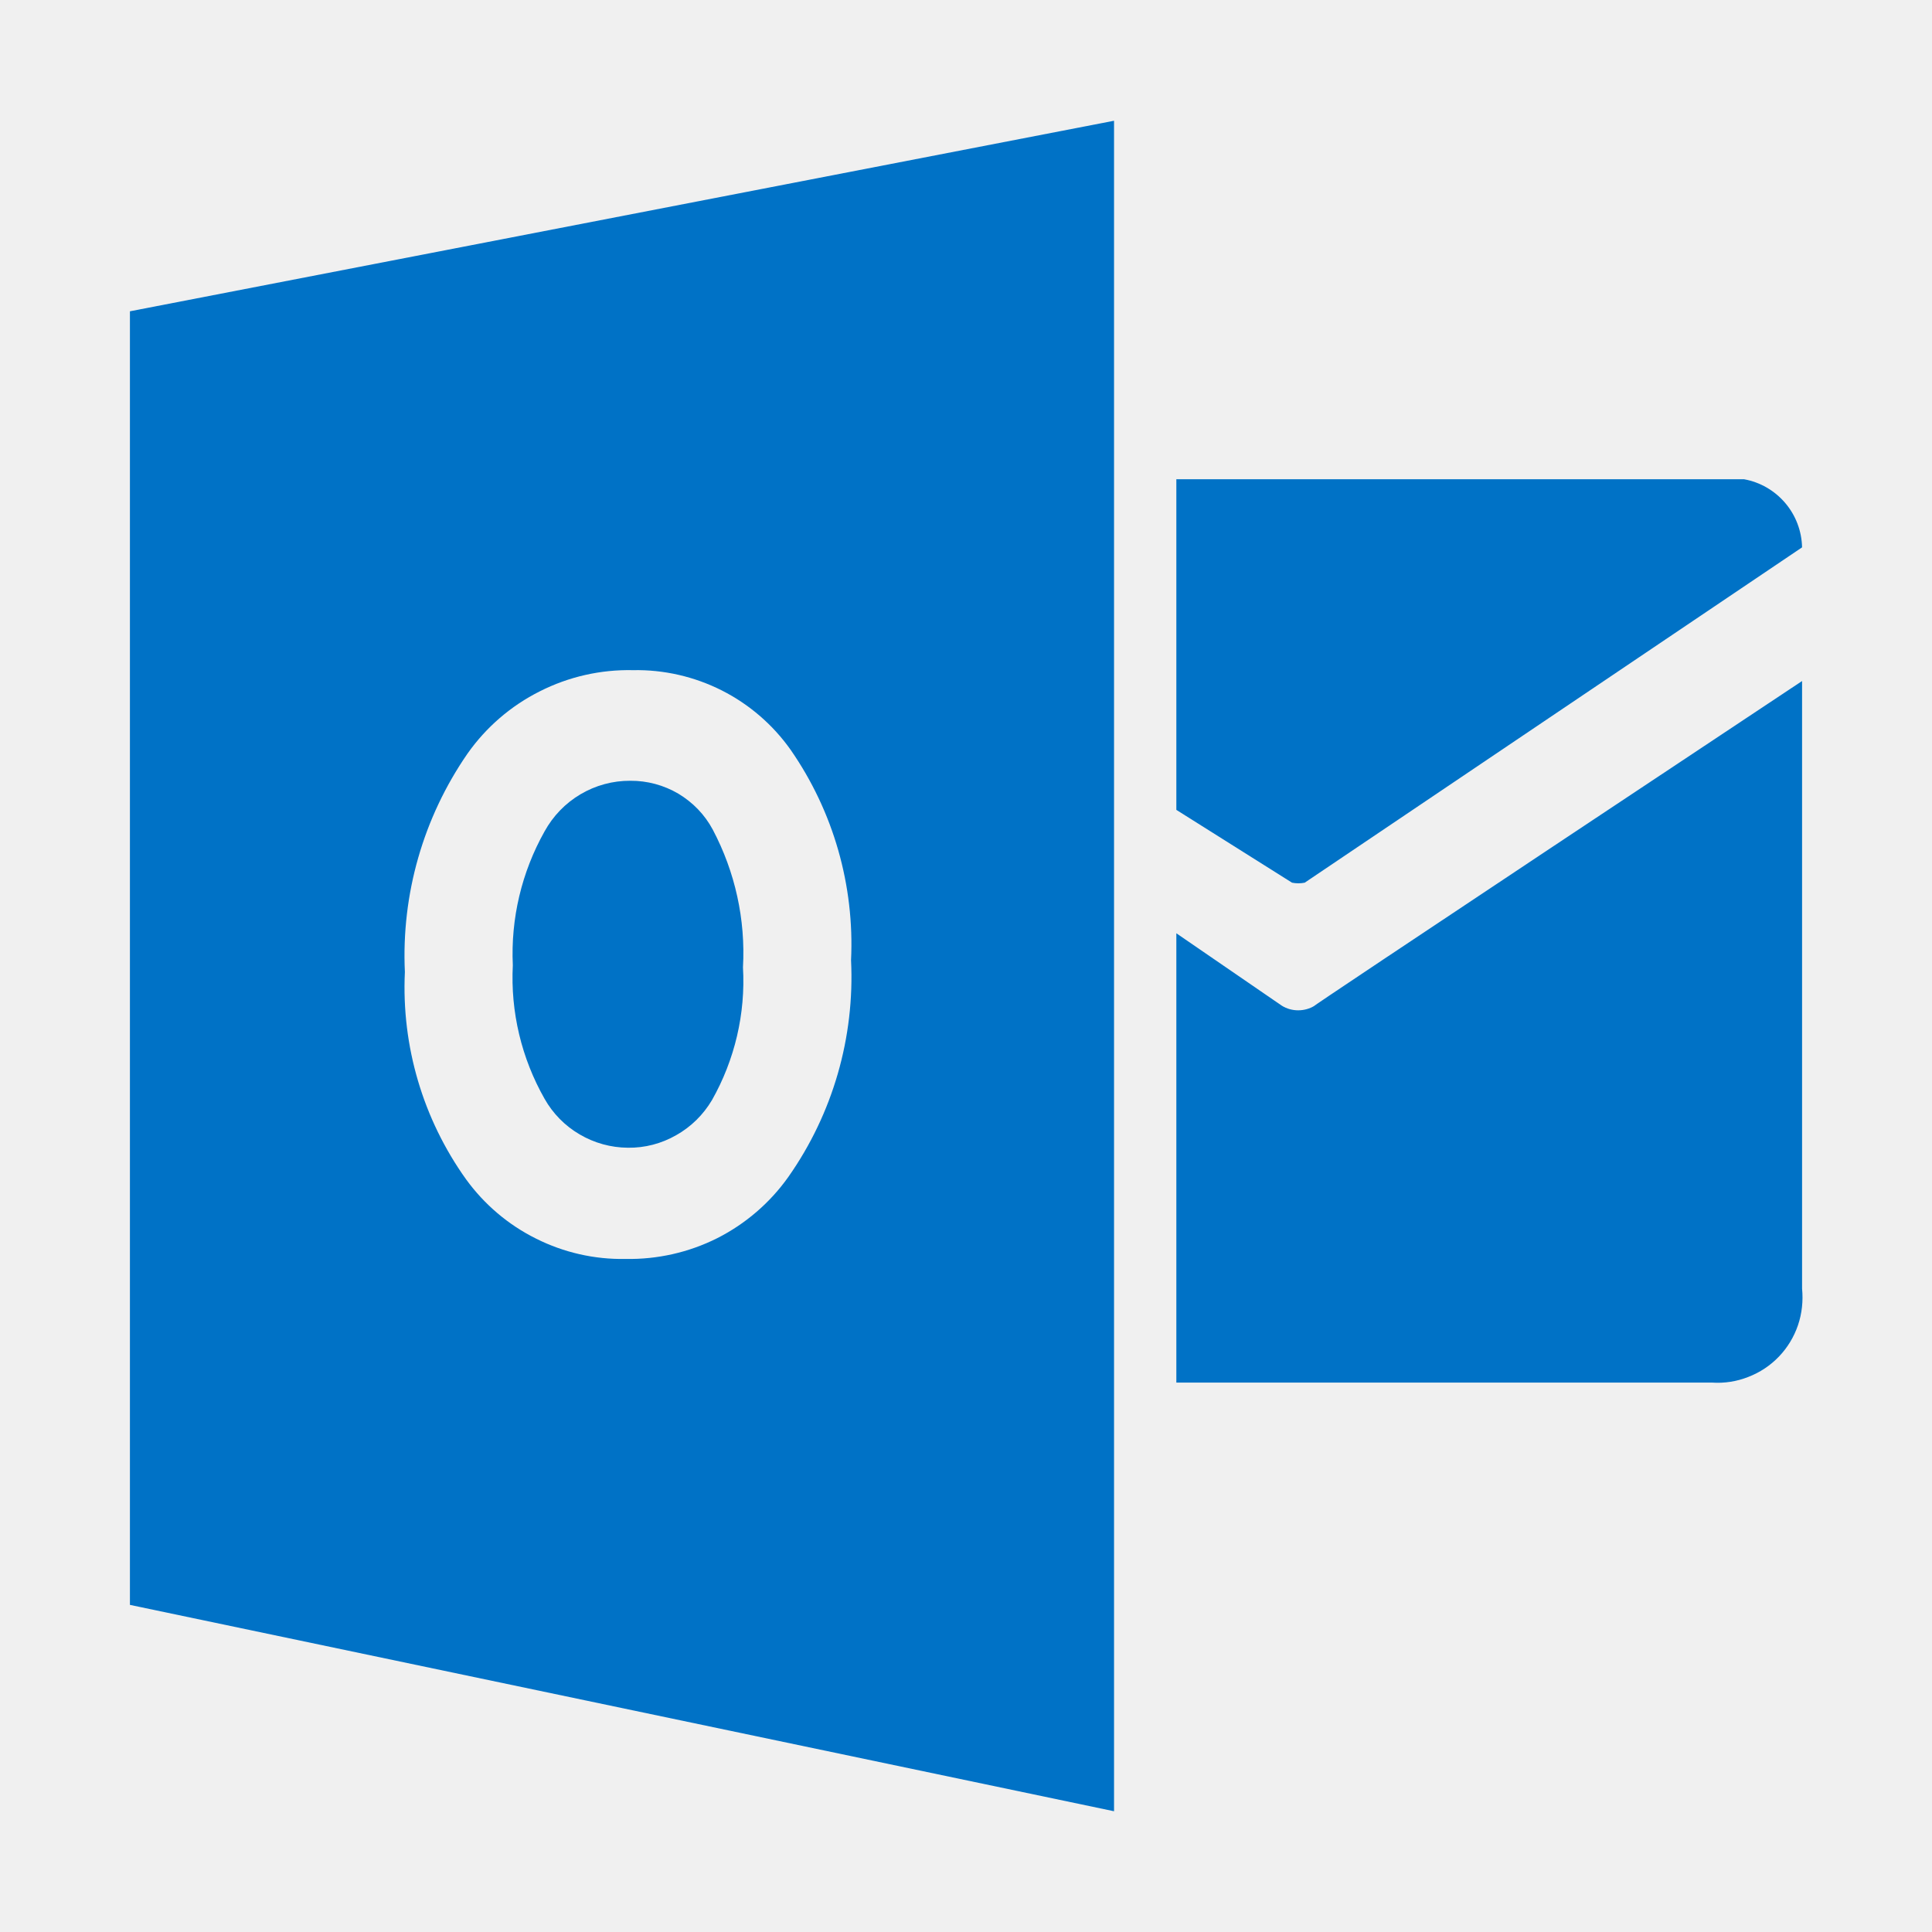
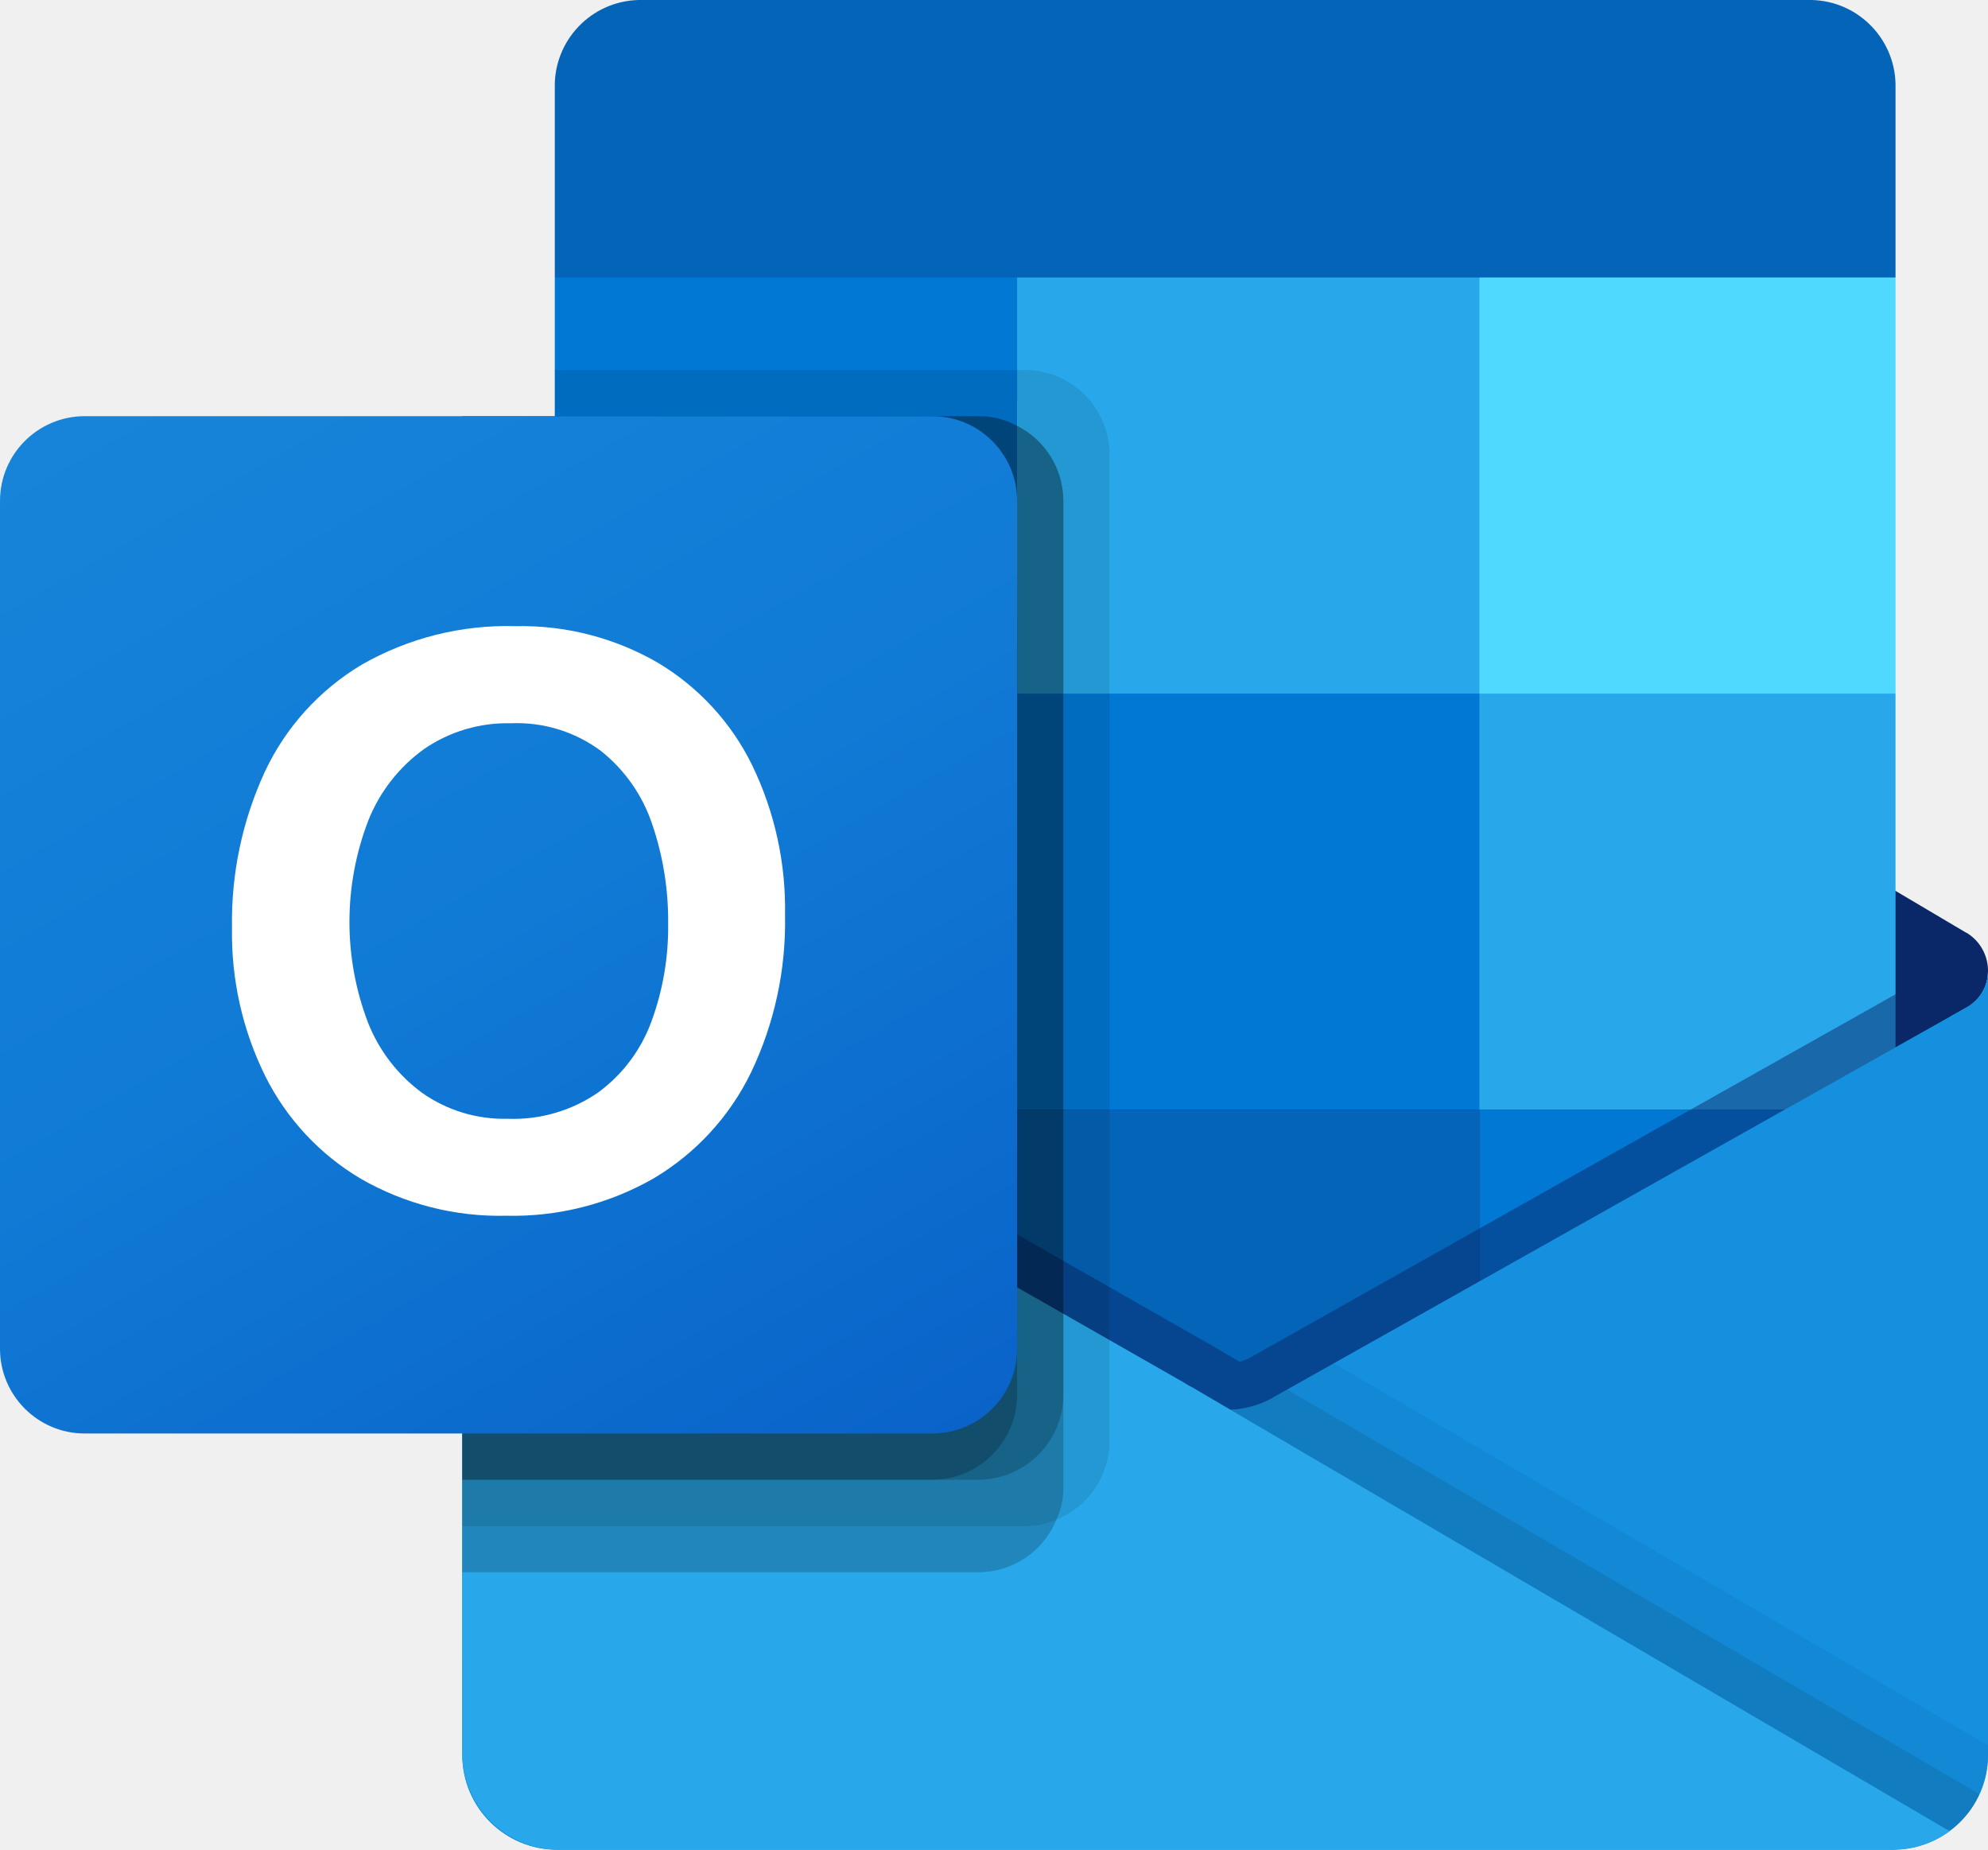
- <svg xmlns="http://www.w3.org/2000/svg" width="16" height="16" viewBox="0 0 16 16" fill="none">
-   <path d="M9.742 3.969V6.707L10.7 7.31C10.735 7.317 10.77 7.317 10.805 7.31L14.924 4.533C14.921 4.398 14.872 4.268 14.784 4.165C14.697 4.063 14.577 3.993 14.444 3.969H9.742Z" fill="#0072C6" />
-   <path d="M9.742 7.729L10.616 8.329C10.656 8.354 10.703 8.367 10.751 8.367C10.799 8.367 10.846 8.354 10.887 8.329C10.737 8.419 14.924 5.64 14.924 5.64V10.672C14.934 10.774 14.923 10.878 14.89 10.975C14.857 11.072 14.803 11.161 14.732 11.235C14.661 11.309 14.575 11.366 14.479 11.403C14.383 11.441 14.281 11.457 14.178 11.45H9.742L9.742 7.729ZM5.22 6.466C5.075 6.465 4.932 6.504 4.807 6.578C4.682 6.652 4.58 6.758 4.51 6.885C4.32 7.223 4.229 7.607 4.247 7.994C4.227 8.38 4.319 8.764 4.51 9.1C4.579 9.222 4.679 9.324 4.801 9.395C4.922 9.466 5.059 9.504 5.2 9.505C5.34 9.507 5.478 9.471 5.6 9.401C5.723 9.332 5.824 9.232 5.896 9.111C6.085 8.777 6.175 8.395 6.153 8.011C6.175 7.615 6.088 7.221 5.903 6.871C5.837 6.747 5.738 6.645 5.618 6.573C5.497 6.502 5.36 6.465 5.22 6.466Z" fill="#0072C6" />
-   <path d="M1.076 2.578V13.291L9.226 15V1L1.076 2.578ZM6.53 9.745C6.378 9.96 6.175 10.135 5.94 10.254C5.705 10.372 5.444 10.431 5.18 10.426C4.924 10.431 4.669 10.373 4.44 10.258C4.21 10.144 4.011 9.975 3.86 9.767C3.503 9.268 3.324 8.663 3.353 8.05C3.323 7.407 3.505 6.772 3.871 6.242C4.025 6.023 4.231 5.845 4.471 5.725C4.71 5.604 4.975 5.544 5.243 5.55C5.498 5.545 5.75 5.603 5.978 5.718C6.205 5.833 6.401 6.002 6.548 6.21C6.902 6.72 7.077 7.333 7.048 7.952C7.079 8.591 6.897 9.222 6.53 9.745Z" fill="#0072C6" />
+ <svg xmlns="http://www.w3.org/2000/svg" version="1.1" id="Livello_1" x="0px" y="0px" viewBox="0 0 1831.085 1703.335" enable-background="new 0 0 1831.085 1703.335" xml:space="preserve">
+   <path fill="#0A2767" d="M1831.083,894.25c0.1-14.318-7.298-27.644-19.503-35.131h-0.213l-0.767-0.426l-634.492-375.585  c-2.74-1.851-5.583-3.543-8.517-5.067c-24.498-12.639-53.599-12.639-78.098,0c-2.934,1.525-5.777,3.216-8.517,5.067L446.486,858.693  l-0.766,0.426c-19.392,12.059-25.337,37.556-13.278,56.948c3.553,5.714,8.447,10.474,14.257,13.868l634.492,375.585  c2.749,1.835,5.592,3.527,8.517,5.068c24.498,12.639,53.599,12.639,78.098,0c2.925-1.541,5.767-3.232,8.517-5.068l634.492-375.585  C1823.49,922.545,1831.228,908.923,1831.083,894.25z" />
+   <path fill="#0364B8" d="M520.453,643.477h416.38v381.674h-416.38V643.477z M1745.917,255.5V80.908  c1-43.652-33.552-79.862-77.203-80.908H588.204C544.552,1.046,510,37.256,511,80.908V255.5l638.75,170.333L1745.917,255.5z" />
+   <path fill="#0078D4" d="M511,255.5h425.833v383.25H511V255.5z" />
+   <path fill="#28A8EA" d="M1362.667,255.5H936.833v383.25L1362.667,1022h383.25V638.75L1362.667,255.5z" />
+   <path fill="#0078D4" d="M936.833,638.75h425.833V1022H936.833V638.75z" />
+   <path fill="#0364B8" d="M936.833,1022h425.833v383.25H936.833V1022z" />
+   <path fill="#14447D" d="M520.453,1025.151h416.38v346.969h-416.38V1025.151z" />
+   <path fill="#0078D4" d="M1362.667,1022h383.25v383.25h-383.25V1022z" />
+   <linearGradient id="SVGID_1_" gradientUnits="userSpaceOnUse" x1="1128.458" y1="811.083" x2="1128.458" y2="1.998" gradientTransform="matrix(1 0 0 -1 0 1705.333)">
+     <stop offset="0" style="stop-color:#35B8F1" />
+     <stop offset="1" style="stop-color:#28A8EA" />
+   </linearGradient>
+   <path fill="url(#SVGID_1_)" d="M1811.58,927.593l-0.809,0.426l-634.492,356.848c-2.768,1.703-5.578,3.321-8.517,4.769  c-10.777,5.132-22.481,8.029-34.407,8.517l-34.663-20.27c-2.929-1.47-5.773-3.105-8.517-4.897L447.167,906.003h-0.298  l-21.036-11.753v722.384c0.328,48.196,39.653,87.006,87.849,86.7h1230.914c0.724,0,1.363-0.341,2.129-0.341  c10.18-0.651,20.216-2.745,29.808-6.217c4.145-1.756,8.146-3.835,11.966-6.217c2.853-1.618,7.75-5.152,7.75-5.152  c21.814-16.142,34.726-41.635,34.833-68.772V894.25C1831.068,908.067,1823.616,920.807,1811.58,927.593z" />
+   <path opacity="0.5" fill="#0A2767" enable-background="new    " d="M1797.017,891.397v44.287l-663.448,456.791L446.699,906.301  c0-0.235-0.191-0.426-0.426-0.426l0,0l-63.023-37.899v-31.938l25.976-0.426l54.932,31.512l1.277,0.426l4.684,2.981  c0,0,645.563,368.346,647.267,369.197l24.698,14.478c2.129-0.852,4.258-1.703,6.813-2.555  c1.278-0.852,640.879-360.681,640.879-360.681L1797.017,891.397z" />
+   <path fill="#1490DF" d="M1811.58,927.593l-0.809,0.468l-634.492,356.848c-2.768,1.703-5.578,3.321-8.517,4.769  c-24.641,12.038-53.457,12.038-78.098,0c-2.918-1.445-5.76-3.037-8.517-4.769L446.657,928.061l-0.766-0.468  c-12.25-6.642-19.93-19.409-20.057-33.343v722.384c0.305,48.188,39.616,87.004,87.803,86.7c0.001,0,0.002,0,0.004,0h1229.636  c48.188,0.307,87.5-38.509,87.807-86.696c0-0.001,0-0.002,0-0.004V894.25C1831.068,908.067,1823.616,920.807,1811.58,927.593z" />
+   <path opacity="0.1" enable-background="new    " d="M1185.52,1279.629l-9.496,5.323c-2.752,1.752-5.595,3.359-8.517,4.812  c-10.462,5.135-21.838,8.146-33.47,8.857l241.405,285.479l421.107,101.476c11.539-8.716,20.717-20.178,26.7-33.343L1185.52,1279.629  z" />
+   <path opacity="0.05" enable-background="new    " d="M1228.529,1255.442l-52.505,29.51c-2.752,1.752-5.595,3.359-8.517,4.812  c-10.462,5.135-21.838,8.146-33.47,8.857l113.101,311.838l549.538,74.989c21.649-16.254,34.394-41.743,34.407-68.815v-9.326  L1228.529,1255.442z" />
+   <path fill="#28A8EA" d="M514.833,1703.333h1228.316c18.901,0.096,37.335-5.874,52.59-17.033l-697.089-408.331  c-2.929-1.47-5.773-3.105-8.517-4.897L447.125,906.088h-0.298l-20.993-11.838v719.914  C425.786,1663.364,465.632,1703.286,514.833,1703.333C514.832,1703.333,514.832,1703.333,514.833,1703.333z" />
+   <path opacity="0.1" enable-background="new    " d="M1022,418.722v908.303c-0.076,31.846-19.44,60.471-48.971,72.392  c-9.148,3.931-19,5.96-28.957,5.962H425.833V383.25H511v-42.583h433.073C987.092,340.83,1021.907,375.702,1022,418.722z" />
+   <path opacity="0.2" enable-background="new    " d="M979.417,461.305v908.302c0.107,10.287-2.074,20.469-6.388,29.808  c-11.826,29.149-40.083,48.273-71.54,48.417H425.833V383.25h475.656c12.356-0.124,24.533,2.958,35.344,8.943  C962.937,405.344,979.407,432.076,979.417,461.305z" />
+   <path opacity="0.2" enable-background="new    " d="M979.417,461.305v823.136c-0.208,43-34.928,77.853-77.927,78.225H425.833V383.25  h475.656c12.356-0.124,24.533,2.958,35.344,8.943C962.937,405.344,979.407,432.076,979.417,461.305z" />
+   <path opacity="0.2" enable-background="new    " d="M936.833,461.305v823.136c-0.046,43.067-34.861,78.015-77.927,78.225H425.833  V383.25h433.072c43.062,0.023,77.951,34.951,77.927,78.013C936.833,461.277,936.833,461.291,936.833,461.305z" />
+   <linearGradient id="SVGID_2_" gradientUnits="userSpaceOnUse" x1="162.747" y1="1383.074" x2="774.086" y2="324.259" gradientTransform="matrix(1 0 0 -1 0 1705.333)">
+     <stop offset="0" style="stop-color:#1784D9" />
+     <stop offset="0.5" style="stop-color:#107AD5" />
+     <stop offset="1" style="stop-color:#0A63C9" />
+   </linearGradient>
+   <path fill="url(#SVGID_2_)" d="M78.055,383.25h780.723c43.109,0,78.055,34.947,78.055,78.055v780.723  c0,43.109-34.946,78.055-78.055,78.055H78.055c-43.109,0-78.055-34.947-78.055-78.055V461.305  C0,418.197,34.947,383.25,78.055,383.25z" />
+   <path fill="#FFFFFF" d="M243.96,710.631c19.238-40.988,50.29-75.289,89.17-98.495c43.057-24.651,92.081-36.94,141.675-35.515  c45.965-0.997,91.321,10.655,131.114,33.683c37.414,22.312,67.547,55.004,86.742,94.109c20.904,43.09,31.322,90.512,30.405,138.396  c1.013,50.043-9.706,99.628-31.299,144.783c-19.652,40.503-50.741,74.36-89.425,97.388c-41.327,23.734-88.367,35.692-136.011,34.578  c-46.947,1.133-93.303-10.651-134.01-34.067c-37.738-22.341-68.249-55.07-87.892-94.28c-21.028-42.467-31.57-89.355-30.745-136.735  C212.808,804.859,223.158,755.686,243.96,710.631z M339.006,941.858c10.257,25.912,27.651,48.385,50.163,64.812  c22.93,16.026,50.387,24.294,78.353,23.591c29.783,1.178,59.14-7.372,83.634-24.358c22.227-16.375,39.164-38.909,48.715-64.812  c10.677-28.928,15.946-59.572,15.543-90.404c0.33-31.127-4.623-62.084-14.649-91.554c-8.855-26.607-25.246-50.069-47.182-67.537  c-23.88-17.79-53.158-26.813-82.91-25.55c-28.572-0.74-56.644,7.593-80.184,23.804c-22.893,16.496-40.617,39.168-51.1,65.365  c-23.255,60.049-23.376,126.595-0.341,186.728L339.006,941.858z" />
+   <path fill="#50D9FF" d="M1362.667,255.5h383.25v383.25h-383.25V255.5z" />
</svg>
